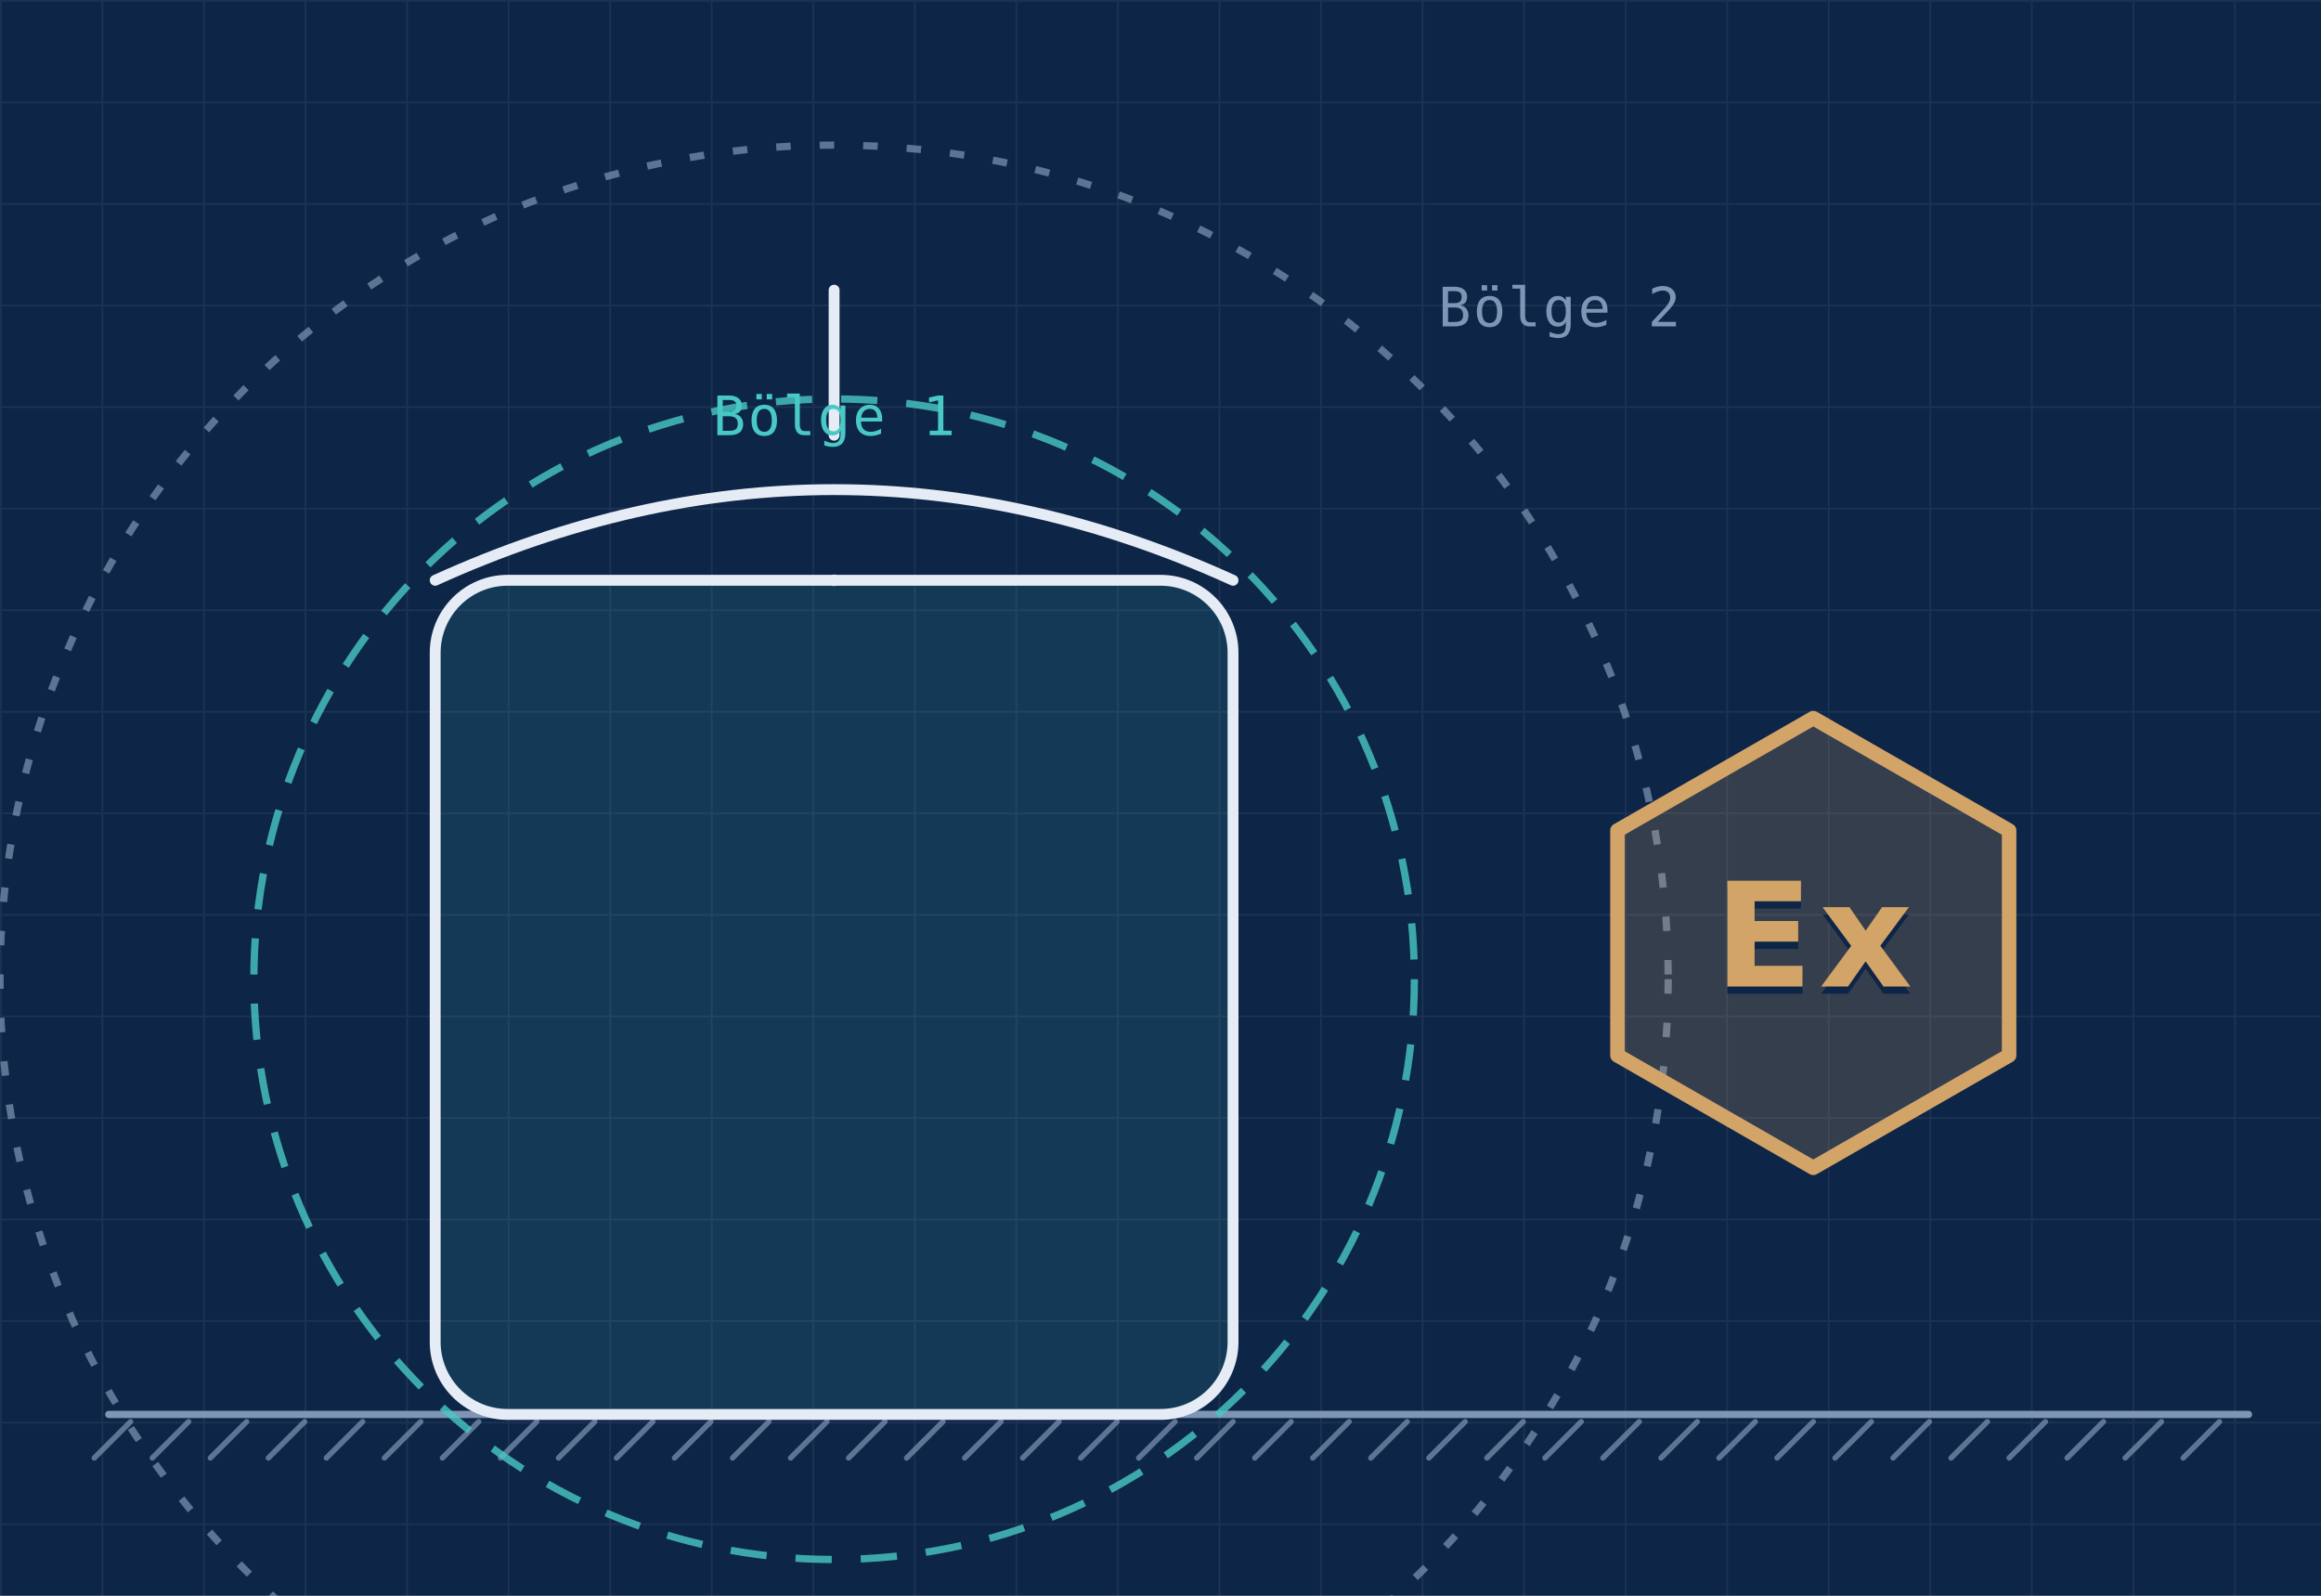
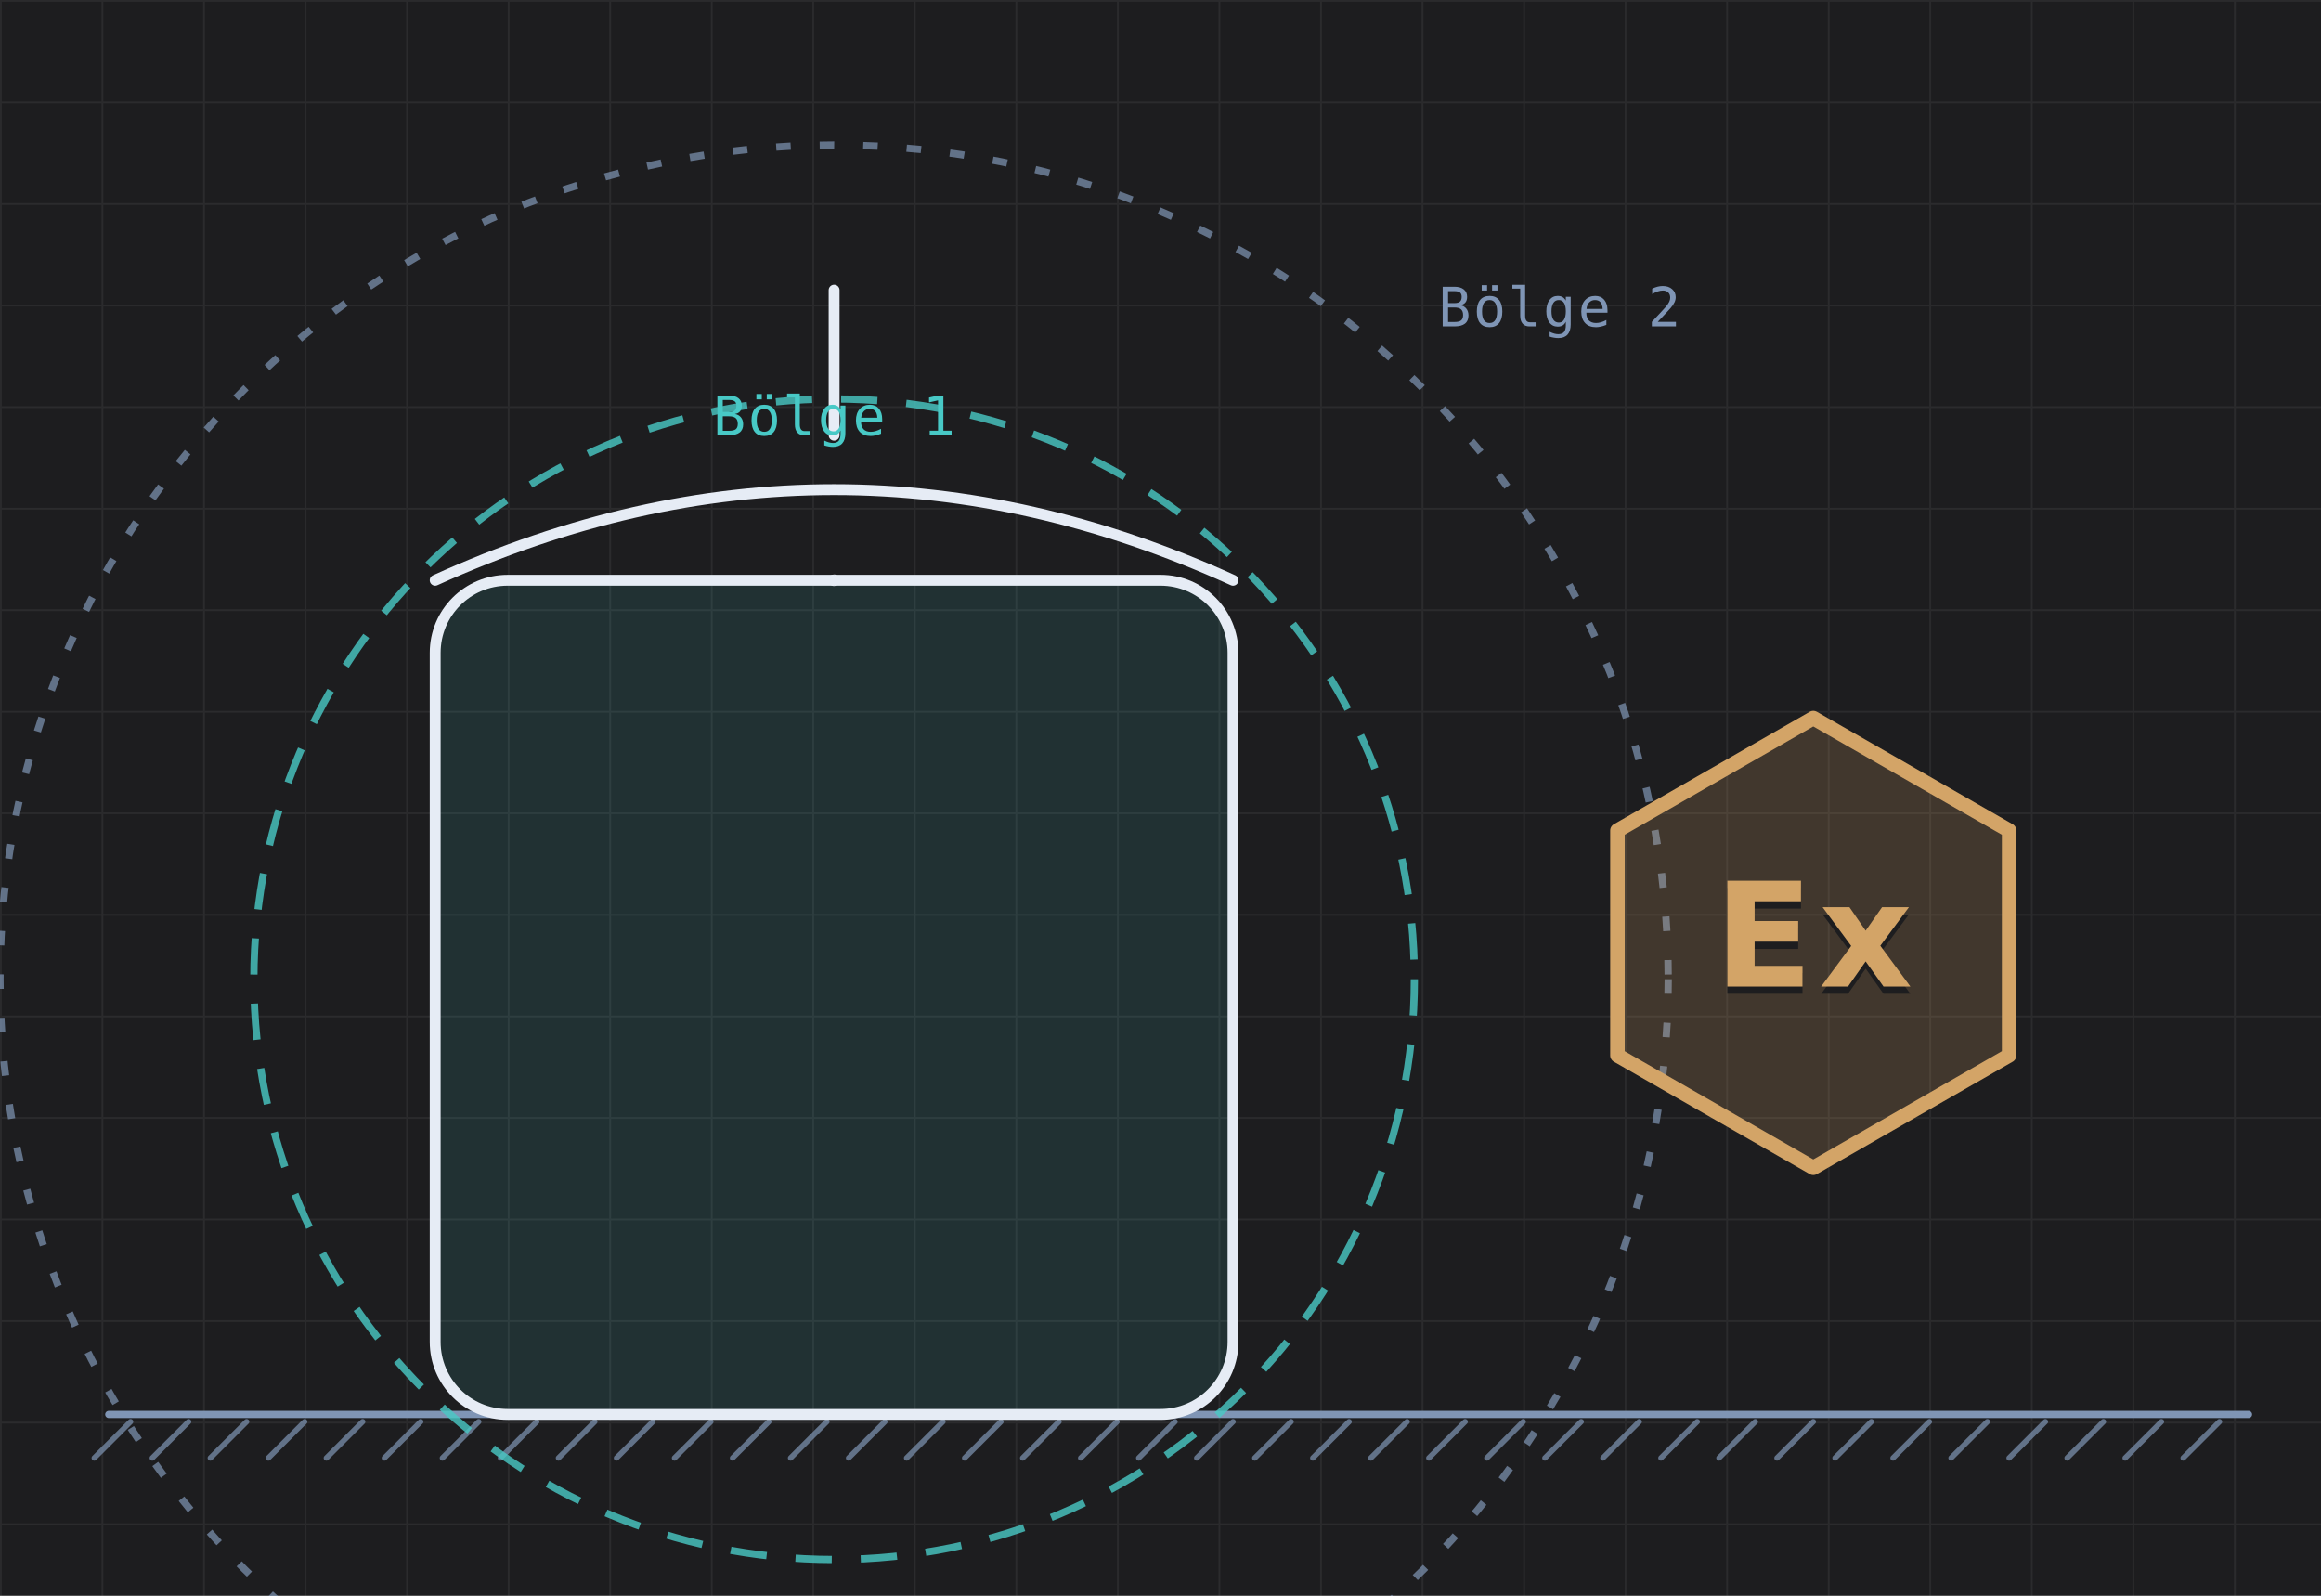
<svg xmlns="http://www.w3.org/2000/svg" viewBox="0 0 640 440" width="640" height="440" role="img" aria-label="Patlamadan Korunma Dokümanı (PKD) Hazırlama: tehlikeli bölge sınıflandırması ve Ex işareti çizimi">
  <defs>
    <pattern id="g" width="28" height="28" patternUnits="userSpaceOnUse">
      <path d="M28 0H0V28" fill="none" stroke="#ffffff" stroke-opacity=".06" />
    </pattern>
  </defs>
-   <rect width="640" height="440" fill="#0d2547" />
+   <rect width="640" height="440" fill="#1d1d1f" />
  <rect width="640" height="440" fill="url(#g)" />
  <g transform="translate(0,0)">
    <line x1="30" y1="390" x2="620" y2="390" stroke="#7f95b5" stroke-width="2" opacity="1" stroke-linecap="round" />
    <line x1="36" y1="392" x2="26" y2="402" stroke="#7f95b5" stroke-width="1.5" opacity="0.7" stroke-linecap="round" />
    <line x1="52" y1="392" x2="42" y2="402" stroke="#7f95b5" stroke-width="1.5" opacity="0.7" stroke-linecap="round" />
    <line x1="68" y1="392" x2="58" y2="402" stroke="#7f95b5" stroke-width="1.5" opacity="0.7" stroke-linecap="round" />
    <line x1="84" y1="392" x2="74" y2="402" stroke="#7f95b5" stroke-width="1.5" opacity="0.7" stroke-linecap="round" />
    <line x1="100" y1="392" x2="90" y2="402" stroke="#7f95b5" stroke-width="1.5" opacity="0.7" stroke-linecap="round" />
    <line x1="116" y1="392" x2="106" y2="402" stroke="#7f95b5" stroke-width="1.5" opacity="0.7" stroke-linecap="round" />
    <line x1="132" y1="392" x2="122" y2="402" stroke="#7f95b5" stroke-width="1.5" opacity="0.7" stroke-linecap="round" />
    <line x1="148" y1="392" x2="138" y2="402" stroke="#7f95b5" stroke-width="1.5" opacity="0.7" stroke-linecap="round" />
    <line x1="164" y1="392" x2="154" y2="402" stroke="#7f95b5" stroke-width="1.5" opacity="0.7" stroke-linecap="round" />
    <line x1="180" y1="392" x2="170" y2="402" stroke="#7f95b5" stroke-width="1.5" opacity="0.7" stroke-linecap="round" />
    <line x1="196" y1="392" x2="186" y2="402" stroke="#7f95b5" stroke-width="1.5" opacity="0.7" stroke-linecap="round" />
    <line x1="212" y1="392" x2="202" y2="402" stroke="#7f95b5" stroke-width="1.5" opacity="0.7" stroke-linecap="round" />
    <line x1="228" y1="392" x2="218" y2="402" stroke="#7f95b5" stroke-width="1.5" opacity="0.7" stroke-linecap="round" />
    <line x1="244" y1="392" x2="234" y2="402" stroke="#7f95b5" stroke-width="1.5" opacity="0.7" stroke-linecap="round" />
    <line x1="260" y1="392" x2="250" y2="402" stroke="#7f95b5" stroke-width="1.5" opacity="0.7" stroke-linecap="round" />
    <line x1="276" y1="392" x2="266" y2="402" stroke="#7f95b5" stroke-width="1.5" opacity="0.7" stroke-linecap="round" />
    <line x1="292" y1="392" x2="282" y2="402" stroke="#7f95b5" stroke-width="1.5" opacity="0.7" stroke-linecap="round" />
    <line x1="308" y1="392" x2="298" y2="402" stroke="#7f95b5" stroke-width="1.5" opacity="0.7" stroke-linecap="round" />
    <line x1="324" y1="392" x2="314" y2="402" stroke="#7f95b5" stroke-width="1.5" opacity="0.7" stroke-linecap="round" />
    <line x1="340" y1="392" x2="330" y2="402" stroke="#7f95b5" stroke-width="1.5" opacity="0.7" stroke-linecap="round" />
    <line x1="356" y1="392" x2="346" y2="402" stroke="#7f95b5" stroke-width="1.5" opacity="0.7" stroke-linecap="round" />
    <line x1="372" y1="392" x2="362" y2="402" stroke="#7f95b5" stroke-width="1.5" opacity="0.7" stroke-linecap="round" />
    <line x1="388" y1="392" x2="378" y2="402" stroke="#7f95b5" stroke-width="1.5" opacity="0.7" stroke-linecap="round" />
    <line x1="404" y1="392" x2="394" y2="402" stroke="#7f95b5" stroke-width="1.5" opacity="0.7" stroke-linecap="round" />
    <line x1="420" y1="392" x2="410" y2="402" stroke="#7f95b5" stroke-width="1.5" opacity="0.7" stroke-linecap="round" />
    <line x1="436" y1="392" x2="426" y2="402" stroke="#7f95b5" stroke-width="1.5" opacity="0.7" stroke-linecap="round" />
    <line x1="452" y1="392" x2="442" y2="402" stroke="#7f95b5" stroke-width="1.5" opacity="0.7" stroke-linecap="round" />
    <line x1="468" y1="392" x2="458" y2="402" stroke="#7f95b5" stroke-width="1.5" opacity="0.7" stroke-linecap="round" />
    <line x1="484" y1="392" x2="474" y2="402" stroke="#7f95b5" stroke-width="1.5" opacity="0.7" stroke-linecap="round" />
    <line x1="500" y1="392" x2="490" y2="402" stroke="#7f95b5" stroke-width="1.5" opacity="0.7" stroke-linecap="round" />
    <line x1="516" y1="392" x2="506" y2="402" stroke="#7f95b5" stroke-width="1.5" opacity="0.7" stroke-linecap="round" />
    <line x1="532" y1="392" x2="522" y2="402" stroke="#7f95b5" stroke-width="1.5" opacity="0.7" stroke-linecap="round" />
    <line x1="548" y1="392" x2="538" y2="402" stroke="#7f95b5" stroke-width="1.5" opacity="0.7" stroke-linecap="round" />
    <line x1="564" y1="392" x2="554" y2="402" stroke="#7f95b5" stroke-width="1.5" opacity="0.7" stroke-linecap="round" />
    <line x1="580" y1="392" x2="570" y2="402" stroke="#7f95b5" stroke-width="1.5" opacity="0.7" stroke-linecap="round" />
    <line x1="596" y1="392" x2="586" y2="402" stroke="#7f95b5" stroke-width="1.5" opacity="0.7" stroke-linecap="round" />
    <line x1="612" y1="392" x2="602" y2="402" stroke="#7f95b5" stroke-width="1.5" opacity="0.7" stroke-linecap="round" />
    <rect x="120" y="160" width="220" height="230" rx="20" stroke="#e6ecf5" stroke-width="3" fill="#48c9c61f" opacity="1" />
    <circle cx="230" cy="160" r="0.1" stroke="#e6ecf5" stroke-width="3" fill="none" opacity="1" />
    <path d="M120 160 Q230 110 340 160" stroke="#e6ecf5" stroke-width="3" fill="none" opacity="1" stroke-linecap="round" stroke-linejoin="round" />
    <line x1="230" y1="120" x2="230" y2="80" stroke="#e6ecf5" stroke-width="3" opacity="1" stroke-linecap="round" />
    <circle cx="230" cy="270" r="160" stroke="#48c9c6" stroke-width="2" fill="none" opacity="0.8" stroke-dasharray="10 8" />
    <circle cx="230" cy="270" r="230" stroke="#7f95b5" stroke-width="2" fill="none" opacity="0.7" stroke-dasharray="4 8" />
    <text x="230" y="120" font-size="15" fill="#48c9c6" text-anchor="middle" font-weight="500" font-family="'DejaVu Sans Mono',Menlo,monospace" letter-spacing=".04em">Bölge 1</text>
    <text x="430" y="90" font-size="15" fill="#7f95b5" text-anchor="middle" font-weight="500" font-family="'DejaVu Sans Mono',Menlo,monospace" letter-spacing=".04em">Bölge 2</text>
    <path d="M554 291 L500 322 L446 291 L446 229 L500 198 L554 229Z" stroke="#d3a467" stroke-width="4" fill="#d3a46733" opacity="1" stroke-linecap="round" stroke-linejoin="round" />
-     <text x="500" y="274" font-size="40" fill="#0d2547" text-anchor="middle" font-weight="800" font-family="Poppins,'DejaVu Sans',Arial,sans-serif" letter-spacing=".04em">Ex</text>
+     <text x="500" y="274" font-size="40" fill="#1d1d1f" text-anchor="middle" font-weight="800" font-family="Poppins,'DejaVu Sans',Arial,sans-serif" letter-spacing=".04em">Ex</text>
    <text x="500" y="272" font-size="40" fill="#d3a467" text-anchor="middle" font-weight="800" font-family="Poppins,'DejaVu Sans',Arial,sans-serif" letter-spacing=".04em">Ex</text>
  </g>
</svg>
